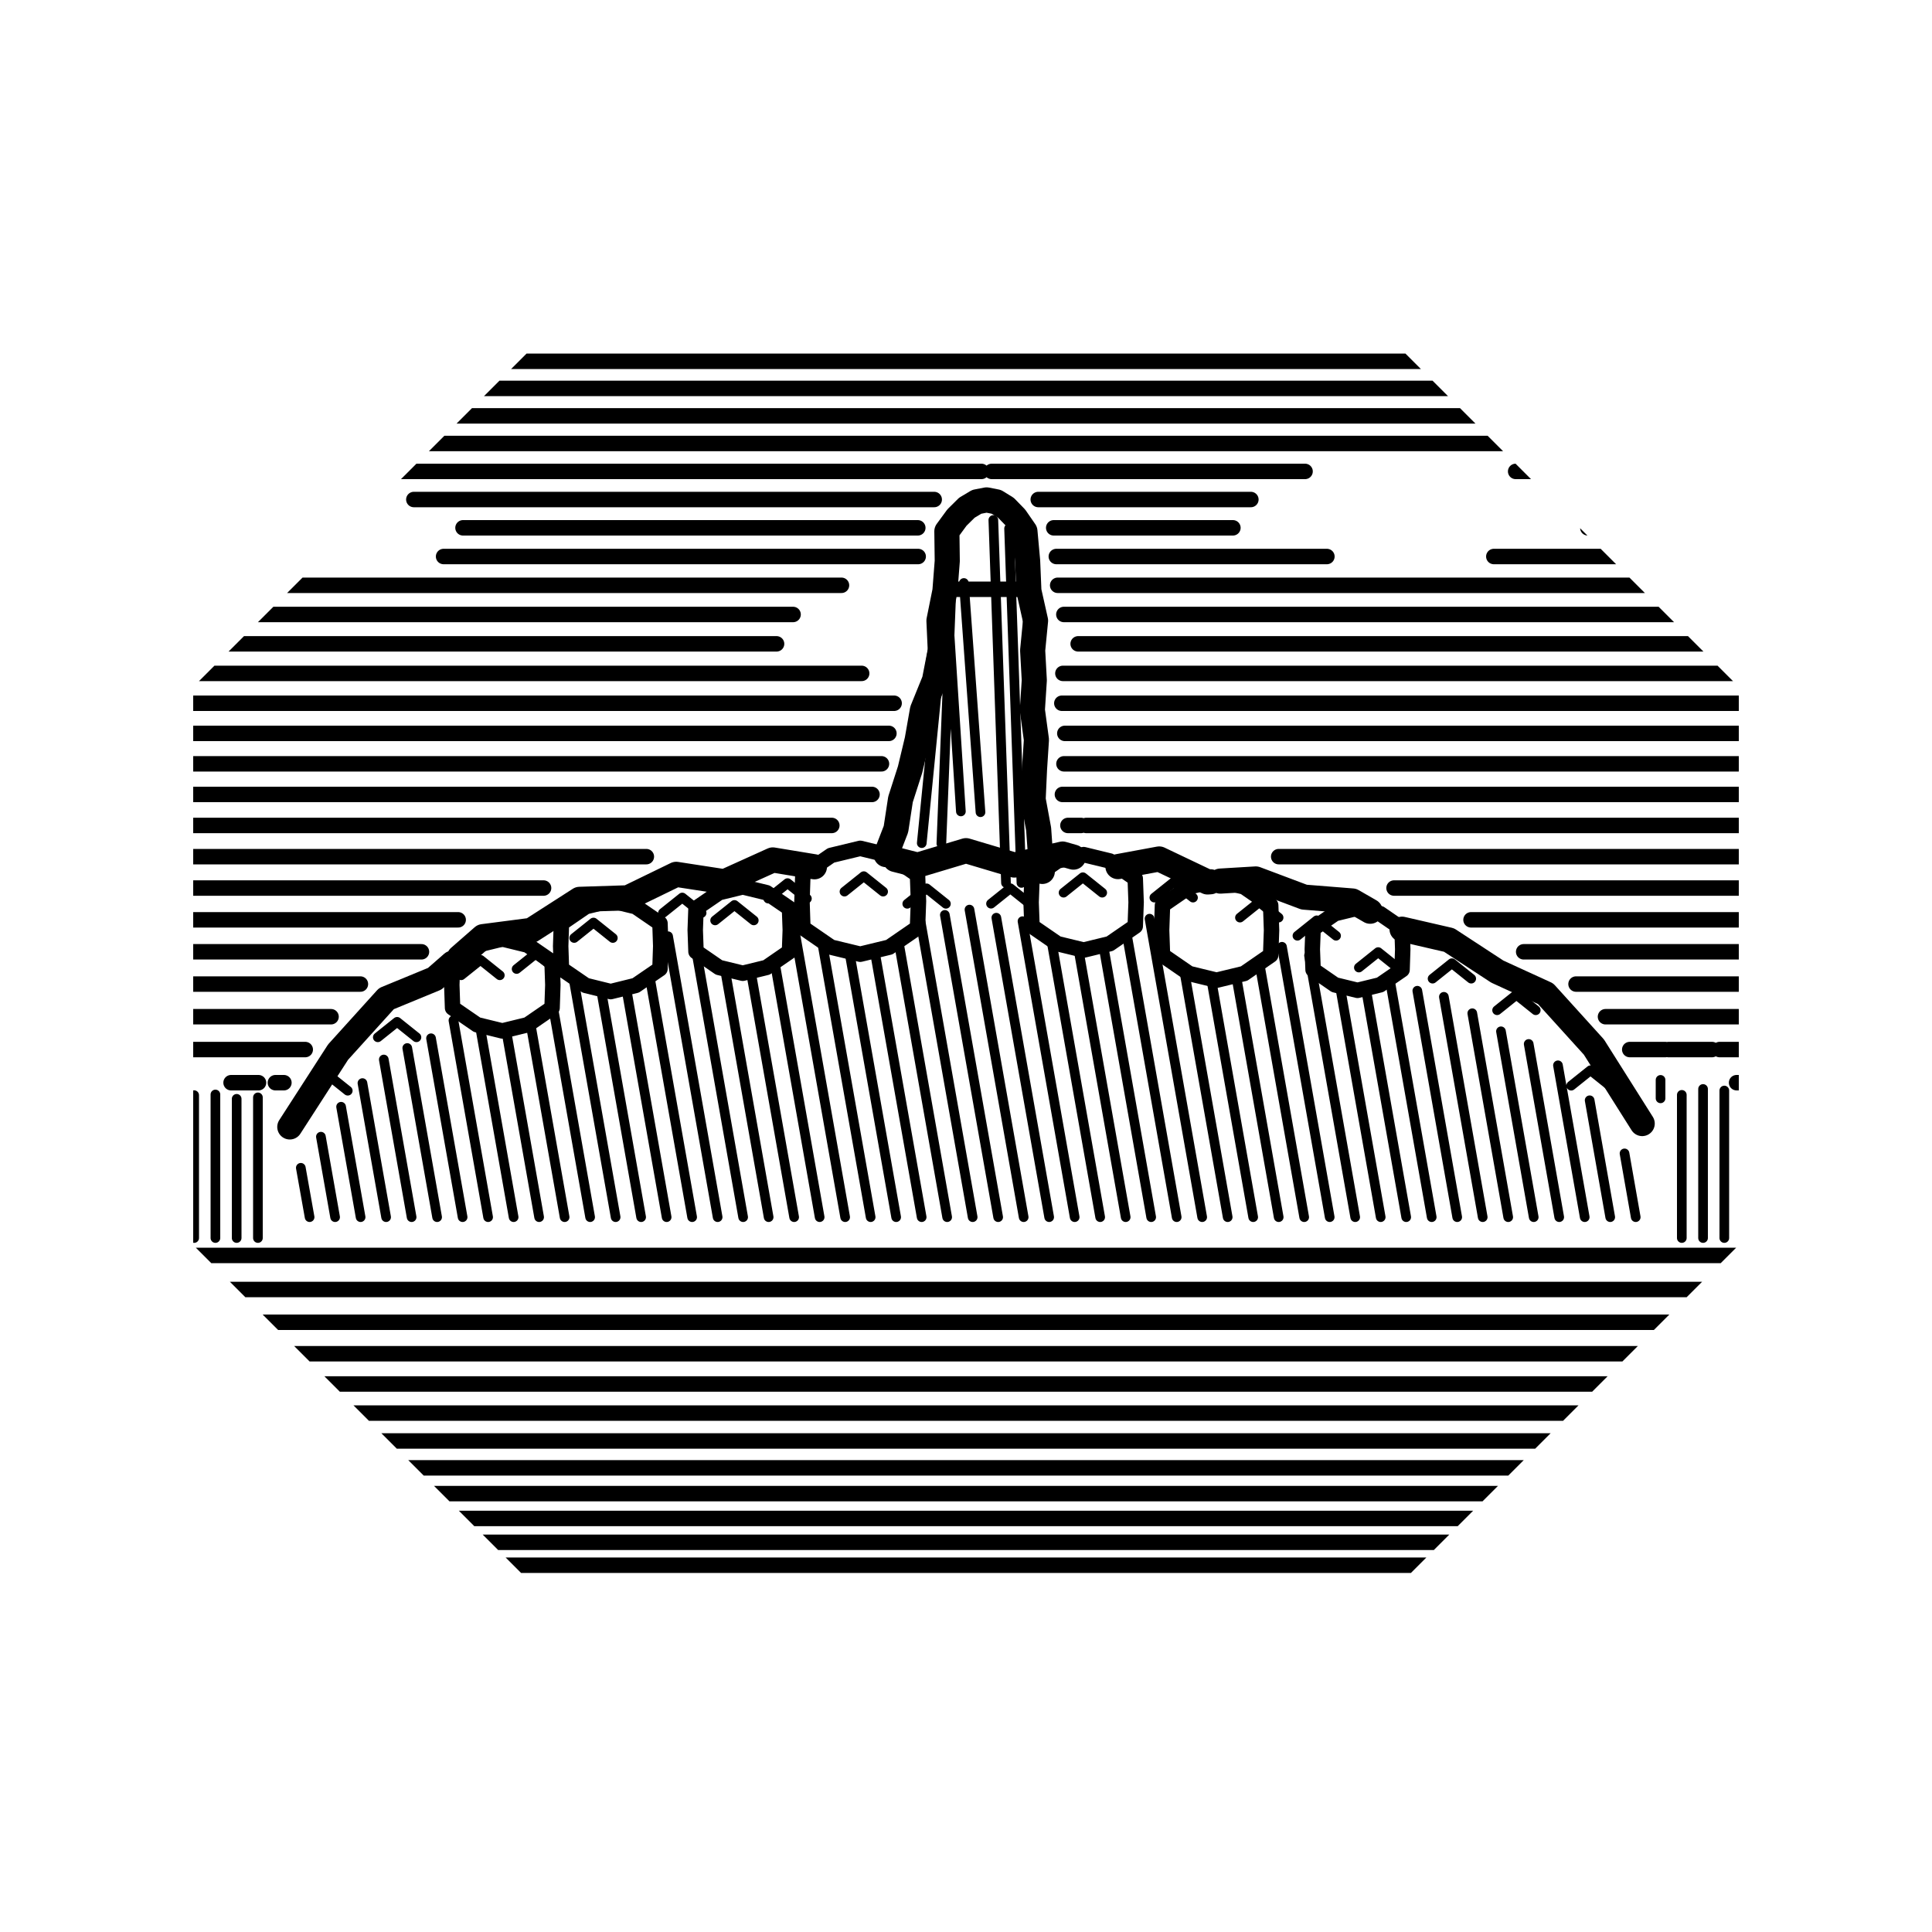
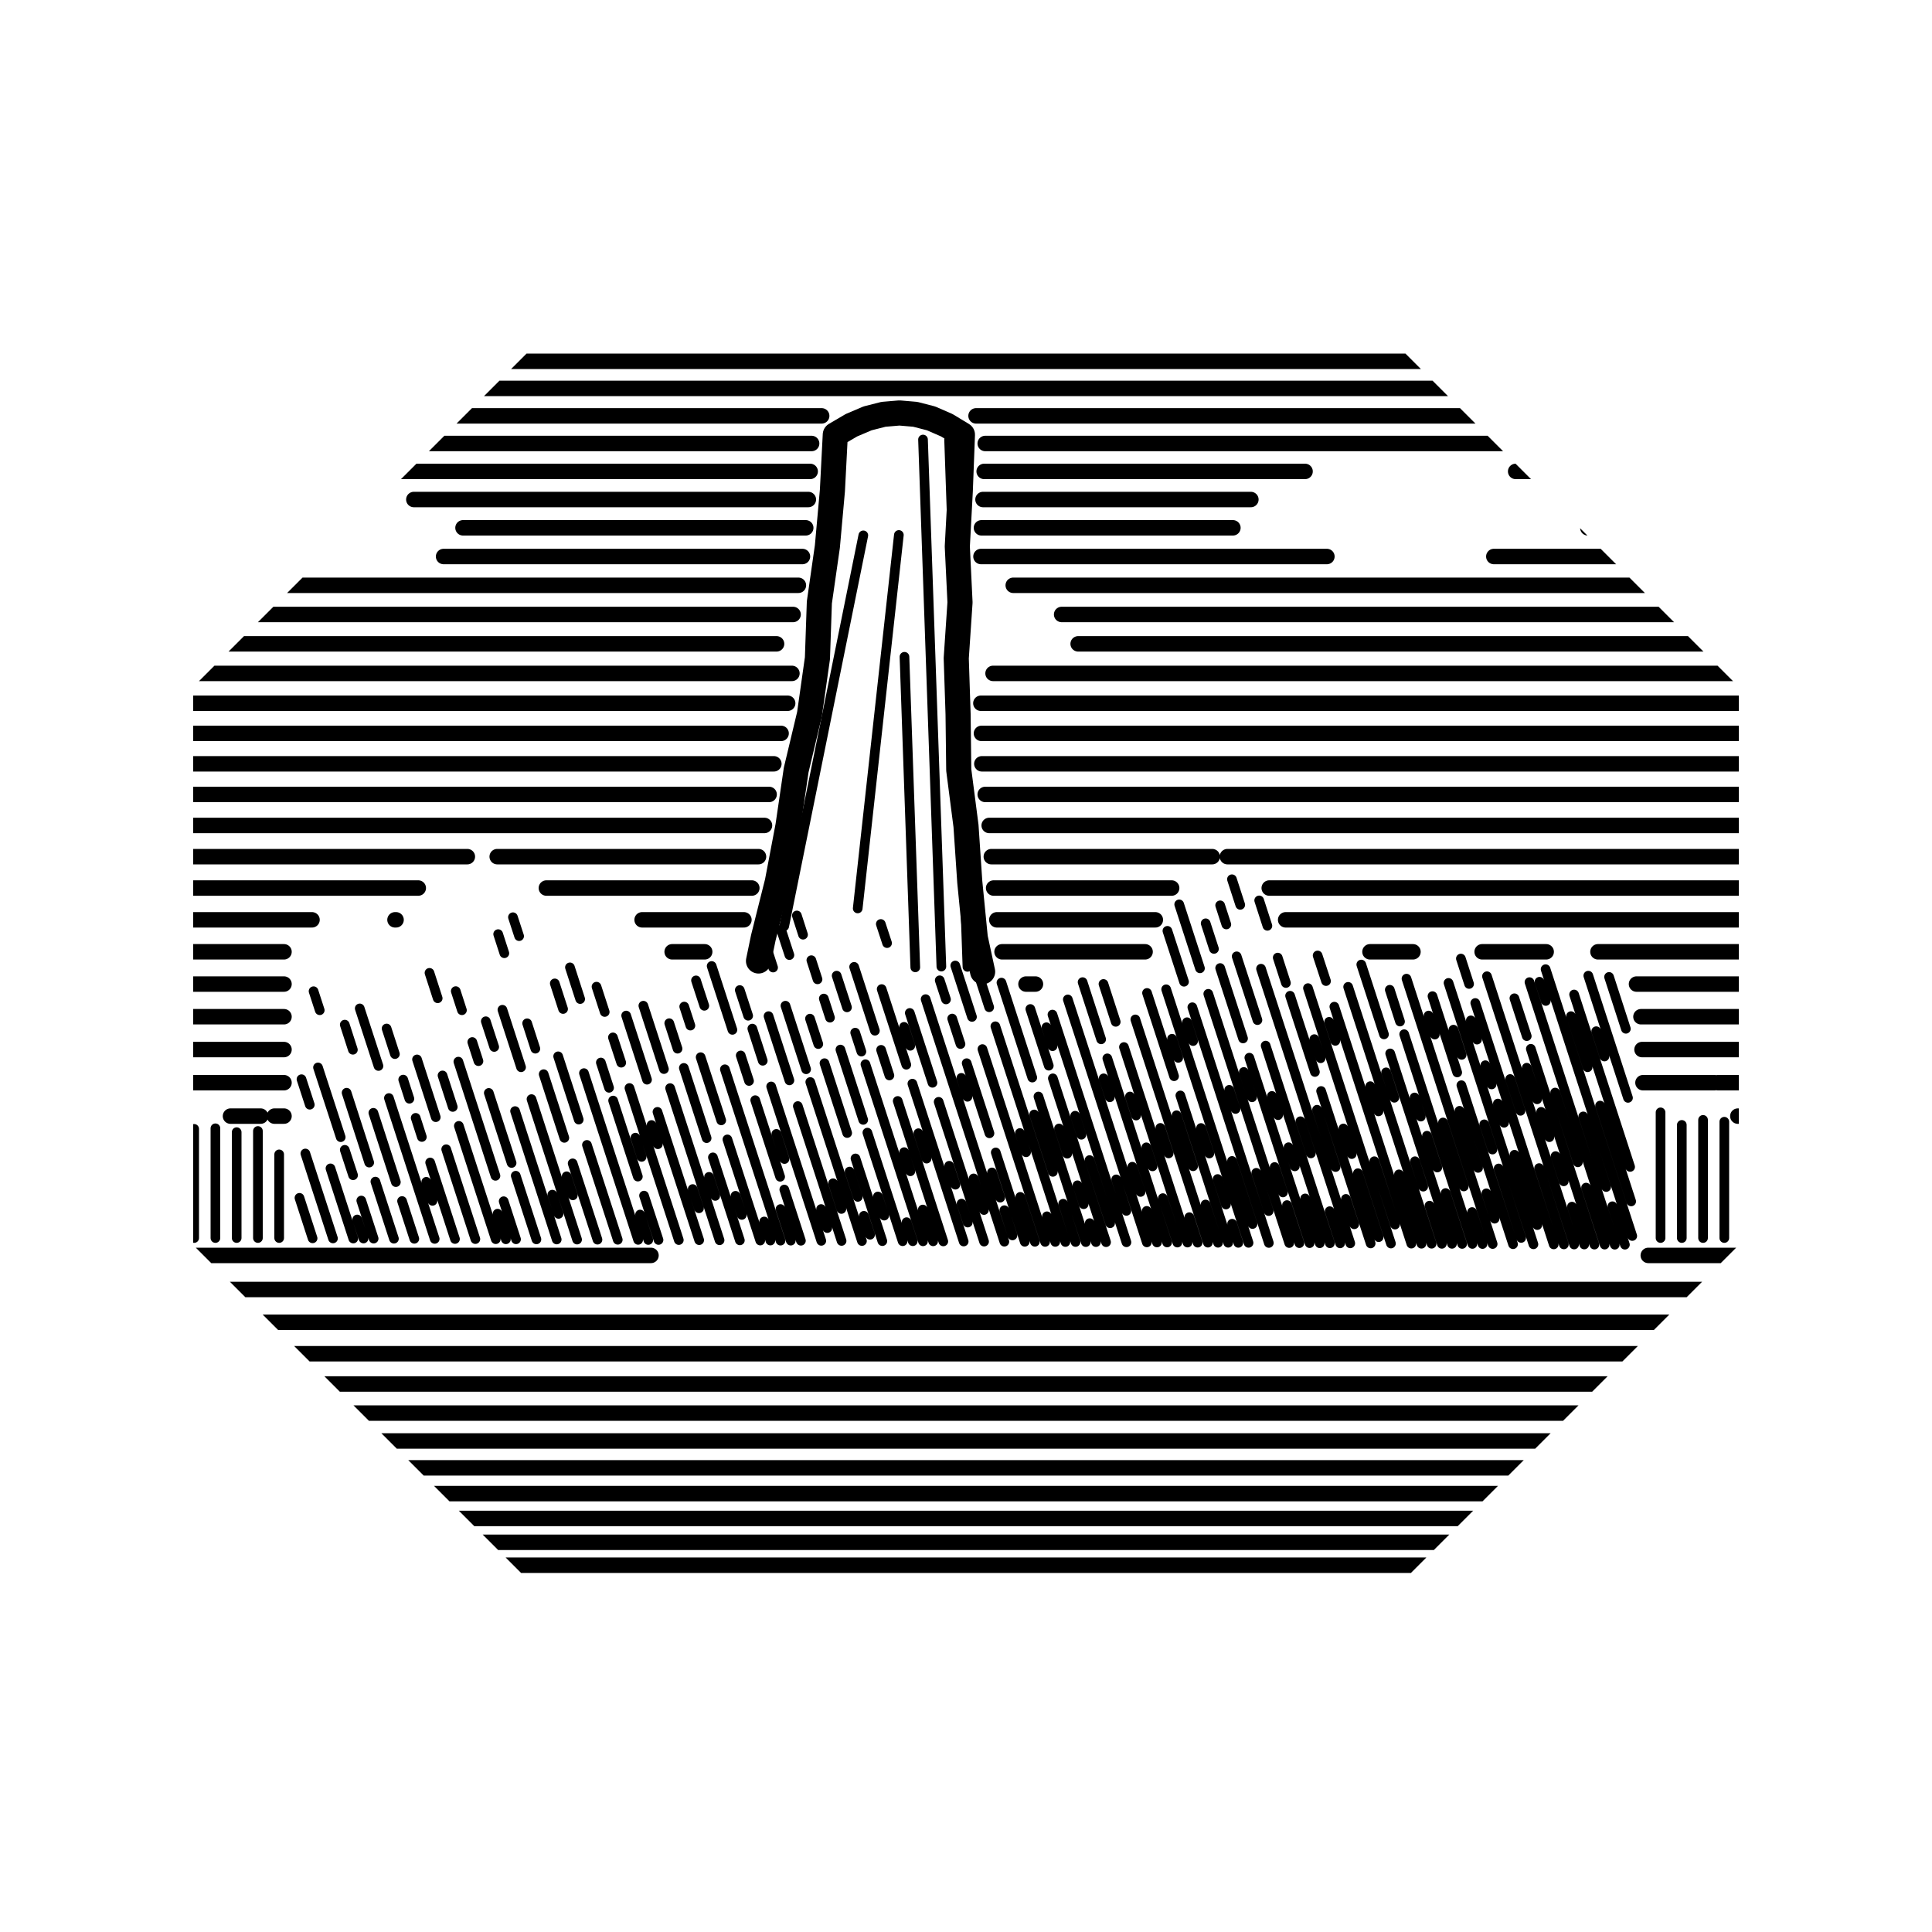
<svg xmlns="http://www.w3.org/2000/svg" viewBox="0 0 200 200">
  <defs>
    <clipPath id="w">
      <path d="M55.11 36L144.89 36L180 71.11L180 128.89L144.89 164L55.11 164L20 128.89L20 71.11Z" />
    </clipPath>
  </defs>
  <g clip-path="url(#w)" fill="none" stroke="#000" stroke-linecap="round" stroke-linejoin="round">
-     <path d="M182.9 116.12L182.9 128.16M180.7 114.68L180.7 128.16M178.5 112.89L178.5 128.16M176.3 112.73L176.3 128.16M174.1 113.34L174.1 128.16M171.9 111.79L171.9 113.7M26.7 113.6L26.7 128.16M24.5 113.75L24.5 128.16M22.3 113.3L22.3 128.16M20.1 113.37L20.1 128.16M106.09 55.58L106.98 81.05M107.08 83.95L107.32 90.6M104.46 54.71L105.74 91.4M102.83 53.83L104.14 91.4M97.58 61.2L93.4 85.89M97.97 61.52L95.42 87.28M98.47 61.47L97.45 87.33M98.19 64.06L99.47 84M99.78 60.35L101.5 84.08M168.17 119.4L169.33 126M164.56 113.9L166.69 126M161.28 110.28L164.05 126M158.25 108.07L161.41 126M155.38 106.76L158.77 126M152.41 104.89L156.13 126M149.47 103.19L153.49 126M146.72 102.56L150.85 126M143.89 101.52L148.21 126M141.39 102.31L145.57 126M138.71 102.08L142.93 126M135.51 98.91L140.29 126M132.71 98.01L137.65 126M130.37 99.69L135.01 126M127.96 100.98L132.37 126M125.38 101.33L129.73 126M122.58 100.42L127.09 126M119 95.1L124.45 126M116.61 96.51L121.81 126M114.21 97.85L119.17 126M111.63 98.21L116.53 126M108.82 97.24L113.89 126M105.85 95.36L111.25 126M103.14 95L108.61 126M100.36 94.16L105.97 126M97.81 94.71L103.33 126M95.31 95.47L100.69 126M93.01 97.4L98.05 126M90.54 98.42L95.41 126M87.92 98.51L92.77 126M85.08 97.4L90.13 126M82.09 95.37L87.49 126M80.19 99.57L84.85 126M77.72 100.55L82.21 126M75.04 100.3L79.57 126M71.78 96.78L72.04 98.28M72.09 98.54L76.93 126M69.16 96.92L74.29 126M67.24 101.03L71.65 126M64.82 102.26L69.01 126M62.21 102.4L66.37 126M59.34 101.13L63.73 126M57.17 103.79L61.09 126M54.9 105.88L58.45 126M52.39 106.62L55.81 126M49.67 106.15L53.17 126M46.94 105.63L50.53 126M44.62 107.48L47.89 126M42.16 108.49L45.25 126M39.73 109.68L42.61 126M37.52 112.12L39.97 126M35.31 114.57L37.33 126M33.22 117.67L34.69 126M31.14 120.89L32.05 126M32 112.91L34 111.31L36 112.91M39.11 107.38L41.11 105.78L43.11 107.38M47.74 100.96L49.74 99.36L51.74 100.96M53.48 100.31L55.48 98.71L57.48 100.31M59.44 97.1L61.44 95.5L63.44 97.1M68.63 94.51L70.63 92.91L72.63 94.51M74.03 95.28L76.03 93.68L78.03 95.28M79.53 93.02L81.53 91.42L83.53 93.02M87.42 92.3L89.42 90.7L91.42 92.3M93.92 93.56L95.92 91.96L97.92 93.56M102.59 93.55L104.59 91.95L106.59 93.55M110.1 92.41L112.1 90.81L114.1 92.41M119.5 92.92L121.5 91.32L123.5 92.92M128.36 94.99L130.36 93.39L132.36 94.99M134.31 96.87L136.31 95.27L138.31 96.87M140.67 100.16L142.67 98.56L144.67 100.16M148.3 101.31L150.3 99.71L152.3 101.31M154.98 104.58L156.98 102.98L158.98 104.58M162.65 112.39L164.65 110.79L166.65 112.39" stroke-width="1" />
-     <path d="M20 37.4L180 37.4M20 40.21L180 40.21M20 43.05L180 43.05M20 45.91L180 45.91M20 48.8L26.84 48.8M33.16 48.8L101.6 48.8M102.66 48.8L135.1 48.8M156.9 48.8L180 48.8M42.84 51.71L96.71 51.71M107.48 51.71L129.49 51.71M162.51 51.71L180 51.71M47.93 54.64L95.01 54.64M109.08 54.64L127.63 54.64M164.37 54.64L180 54.64M45.92 57.61L95.05 57.61M109.35 57.61L137.36 57.61M154.64 57.61L180 57.61M20 60.59L87.11 60.59M109.49 60.59L180 60.59M20 63.61L82.1 63.61M110.13 63.61L180 63.61M20 66.65L80.39 66.65M111.61 66.65L180 66.65M20 69.71L89.2 69.71M110.03 69.71L180 69.71M20 72.8L92.56 72.8M109.92 72.8L180 72.8M20 75.92L92.02 75.92M110.23 75.92L180 75.92M20 79.07L91.25 79.07M110.14 79.07L180 79.07M20 82.24L90.27 82.24M109.98 82.24L180 82.24M20 85.45L86.11 85.45M110.55 85.45L111.91 85.45M112.44 85.45L180 85.45M20 88.68L66.91 88.68M132.37 88.68L180 88.68M20 91.93L56.27 91.93M144.31 91.93L180 91.93M20 95.22L47.43 95.22M152.28 95.22L180 95.22M20 98.53L43.63 98.53M157.73 98.53L180 98.53M20 101.87L37.31 101.87M163.15 101.87L180 101.87M20 105.25L34.27 105.25M166.2 105.25L180 105.25M20 108.65L31.6 108.65M168.71 108.65L172.39 108.65M172.72 108.65L177.23 108.65M178.01 108.65L180 108.65M23.92 112.08L26.76 112.08M28.51 112.08L29.39 112.08M179.77 112.08L180 112.08M20 129.96L180 129.96M20 133.49L180 133.49M20 136.88L180 136.88M20 140.14L180 140.14M20 143.27L180 143.27M20 146.28L180 146.28M20 149.17L180 149.17M20 151.95L180 151.95M20 154.62L180 154.62M20 157.19L180 157.19M20 159.66L180 159.66M20 162.03L180 162.03M99.06 61L105.38 61M57.23 101.96L57.15 104.34L54.62 106.08L52 106.72L49.38 106.08L46.85 104.34L46.77 101.96L46.85 99.58L49.38 97.84L52 97.2L54.62 97.84L57.15 99.58ZM68.4 97.94L68.32 100.29L65.81 102.01L63.22 102.65L60.63 102.01L58.12 100.29L58.04 97.94L58.12 95.58L60.63 93.86L63.22 93.23L65.81 93.86L68.32 95.58ZM81.81 96.28L81.73 98.51L79.35 100.15L76.89 100.75L74.43 100.15L72.05 98.51L71.97 96.28L72.05 94.04L74.43 92.41L76.89 91.81L79.35 92.41L81.73 94.04ZM95.08 93.3L94.98 96.04L92.06 98.05L89.05 98.78L86.03 98.05L83.11 96.04L83.02 93.3L83.11 90.56L86.03 88.55L89.05 87.82L92.06 88.55L94.98 90.56ZM117.61 93.41L117.52 95.88L114.89 97.69L112.18 98.35L109.46 97.69L106.83 95.88L106.74 93.41L106.83 90.94L109.46 89.13L112.18 88.47L114.89 89.13L117.52 90.94ZM131.63 96.3L131.54 98.88L128.79 100.78L125.94 101.47L123.1 100.78L120.34 98.88L120.25 96.3L120.34 93.71L123.1 91.81L125.94 91.12L128.79 91.81L131.54 93.71ZM145.21 98.27L145.14 100.39L142.87 101.95L140.53 102.52L138.19 101.95L135.93 100.39L135.85 98.27L135.93 96.14L138.19 94.58L140.53 94.01L142.87 94.58L145.14 96.14Z" stroke-width="1.6" />
-     <path d="M91.73 88.47L92.75 85.83L93.22 82.75L94.21 79.67L94.95 76.58L95.49 73.5L96.74 70.42L97.34 67.33L97.2 64.25L97.82 61.17L98.06 58.08L98.02 55L99.06 53.58L100.09 52.56L101.11 51.95L102.13 51.75L103.14 51.95L104.13 52.56L105.12 53.58L106.1 55L106.38 58.08L106.51 61.17L107.2 64.25L106.9 67.33L107.07 70.42L106.87 73.5L107.29 76.58L107.09 79.67L106.95 82.75L107.52 85.83L107.74 88.92L107.9 90.21M30 116.66L35 108.91L40 103.38L45 101.32L46.84 99.71M47.55 99.1L50 96.96L55 96.31L60 93.1L65 92.94L70 90.51L75 91.28L80 89.02L84.31 89.73M92.68 88.97L95 89.56L100 88.06L105 89.55L110 88.41L111.12 88.73M115.73 89.71L120 88.92L125 91.3L125.3 91.28M126.33 91.21L130 90.99L135 92.87L140 93.27L141.84 94.33M145.14 96.19L150 97.31L155 100.58L160 102.87L165 108.39L170 116.31" stroke-width="2.6" />
+     <path d="M182.9 118.69L182.9 128.16M180.7 117.69L180.7 128.16M178.5 116.12L178.5 128.16M176.3 115.93L176.3 128.16M174.1 116.45L174.1 128.16M171.9 115.15L171.9 128.16M28.9 119.5L28.9 128.16M26.7 117.08L26.7 128.16M24.5 117.2L24.5 128.16M22.3 116.8L22.3 128.16M20.1 116.86L20.1 128.16M98.25 45.5L99 67.2M99.53 82.28L100.15 100.09M95.55 45.5L97.45 100.06M93.63 67.99L94.75 100.14M89.37 55.42L81.18 95.88M93.05 55.38L88.79 94.04M166.57 101.13L168.31 106.5M164.42 101L168.53 113.65M162.95 102.95L168.75 120.8M160 100.33L168.97 127.95M158.33 101.67L167.16 128.85M156.77 103.34L158.05 107.26M158.47 108.57L165.05 128.84M153.93 101.06L162.95 128.83M151.23 99.23L152.08 101.86M152.72 103.83L160.84 128.82M149.95 101.75L158.74 128.81M148.29 103.12L150.85 111.02M151.28 112.34L156.63 128.8M145.6 101.31L154.52 128.78M143.87 102.46L144.93 105.75M145.36 107.06L152.42 128.77M140.92 99.85L143.27 107.08M143.91 109.05L150.31 128.76M139.56 102.16L148.2 128.75M136.4 98.91L137.27 101.56M138.13 104.21L146.1 128.74M135.4 102.29L143.99 128.73M130.35 93.21L131.2 95.84M132.27 99.13L133.12 101.76M133.55 103.08L136.12 110.97M136.76 112.94L141.89 128.72M127.53 91.02L128.39 93.67M130.54 100.28L139.78 128.71M126.31 93.72L126.95 95.7M128.02 99L130.17 105.6M131.02 108.24L137.67 128.7M124.81 95.58L125.67 98.23M126.31 100.21L128.68 107.5M129.33 109.49L135.57 128.69M122.07 93.62L124.22 100.24M125.08 102.88L133.46 128.68M120.85 96.36L122.57 101.63M123.43 104.27L131.35 128.67M120.72 102.41L129.25 128.66M118.74 102.79L121.54 111.41M122.19 113.4L127.14 128.65M117.53 105.53L125.04 128.64M114.23 101.86L115.5 105.78M116.35 108.39L122.93 128.63M112.07 101.67L113.99 107.59M114.63 109.56L120.82 128.62M110.54 103.46L118.72 128.61M108.95 105.03L116.61 128.6M106.66 104.45L108.57 110.32M108.99 111.63L114.5 128.59M103.67 101.72L106.86 111.55M107.5 113.51L112.4 128.58M101.33 100.98L102.4 104.27M103.04 106.24L110.29 128.57M98.89 99.95L100.62 105.27M101.7 108.6L108.19 128.56M97.28 101.48L97.93 103.46M98.57 105.44L99.43 108.08M100.07 110.06L102.43 117.32M103.08 119.3L106.08 128.55M95.82 103.43L103.97 128.54M91.18 95.65L91.83 97.63M94.18 104.86L96.53 112.09M97.17 114.06L101.87 128.53M91.27 102.39L93.82 110.22M94.45 112.18L99.76 128.52M88.42 100.09L90.57 106.7M91.21 108.68L92.07 111.33M92.93 113.97L97.65 128.51M86.61 101L87.68 104.28M88.53 106.9L89.17 108.86M89.59 110.17L95.55 128.5M82.49 94.77L83.13 96.76M83.99 99.4L84.63 101.38M85.28 103.37L85.92 105.35M87 108.65L89.36 115.93M89.79 117.25L93.44 128.49M80.86 96.24L81.72 98.87M83.85 105.45L84.71 108.08M85.35 110.06L87.7 117.29M88.56 119.92L91.34 128.48M79.39 98.18L80.03 100.16M81.31 104.11L83.45 110.69M83.88 112.01L89.23 128.47M79.56 105.19L81.72 111.84M82.59 114.5L87.12 128.46M76.58 102.49L77.45 105.15M77.88 106.48L78.96 109.81M79.83 112.47L85.02 128.45M73.67 100L75.82 106.61M76.68 109.26L77.54 111.9M78.18 113.89L80.76 121.82M81.19 123.14L82.91 128.44M72.05 101.49L72.91 104.12M75.04 110.69L80.8 128.43M70.83 104.2L71.47 106.17M72.53 109.44L74.66 115.98M75.3 117.95L78.7 128.42M69.28 105.92L70.14 108.56M70.79 110.55L73.15 117.82M73.8 119.81L76.59 128.4M66.6 104.11L68.73 110.67M69.37 112.64L74.49 128.39M64.82 105.13L66.98 111.77M68.06 115.1L72.38 128.38M61.75 102.14L62.6 104.76M63.45 107.39L64.31 110.01M65.16 112.63L70.27 128.37M59 100.14L60.06 103.42M62.2 109.99L63.05 112.61M63.47 113.93L66.03 121.8M66.67 123.77L68.17 128.36M57.43 101.8L58.29 104.45M60.45 111.09L66.06 128.35M53.1 94.95L53.74 96.91M57.78 109.35L59.91 115.9M60.76 118.52L63.95 128.34M51.57 96.7L52.21 98.68M54.57 105.93L55.42 108.56M56.28 111.2L58.42 117.79M59.28 120.43L61.85 128.33M52.01 104.53L53.94 110.48M55.02 113.78L59.74 128.32M50.29 105.72L51.16 108.38M53.32 115.02L57.63 128.31M47.18 102.6L47.82 104.58M48.89 107.87L49.53 109.85M50.6 113.14L52.96 120.39M53.39 121.71L55.53 128.3M44.46 100.71L45.31 103.34M47.45 109.9L51.29 121.72M52.14 124.35L53.42 128.29M45.81 111.33L46.87 114.59M47.5 116.55L51.32 128.28M43.17 109.67L45.11 115.65M46.19 118.97L49.21 128.27M40.02 106.47L40.88 109.12M41.74 111.76L42.38 113.74M43.03 115.72L43.67 117.7M44.53 120.34L47.1 128.26M37.24 104.39L39.18 110.35M40.26 113.67L45 128.25M35.69 106.07L36.53 108.67M38.65 115.2L40.98 122.37M41.62 124.33L42.89 128.24M32.46 102.61L33.1 104.58M35.88 113.12L38.22 120.35M38.86 122.32L40.78 128.23M32.92 110.5L35.27 117.72M35.69 119.03L36.55 121.66M37.4 124.28L38.68 128.22M31.21 111.72L32.07 114.36M34.21 120.95L36.57 128.21M31.61 119.41L34.47 128.2M31 124L32.36 128.19M165.24 106.75L166.09 109.37M162.63 105.19L164.35 110.48M165.64 114.45L168.86 124.37M159.37 101.63L160.02 103.62M163.9 115.57L166.27 122.88M166.92 124.87L168.21 128.85M160.99 113.1L163.34 120.32M164.19 122.94L166.11 128.84M158.05 110.53L159.12 113.8M159.54 115.1L160.39 117.72M161.03 119.68L161.88 122.29M162.73 124.91L164 128.83M156.33 111.7L157.4 114.99M159.33 120.92L161.89 128.82M152.26 105.63L152.9 107.62M153.76 110.27L154.41 112.26M155.06 114.24L155.7 116.23M156.78 119.54L159.14 126.82M150.46 106.59L151.31 109.2M153.65 116.39L154.5 119M155.14 120.96L157.47 128.15M147.89 105.13L148.53 107.1M151.09 114.99L153.01 120.9M153.87 123.53L154.72 126.16M149.38 116.2L151.53 122.82M152.39 125.47L153.47 128.78M146.44 113.61L147.08 115.59M147.72 117.57L148.79 120.86M149.65 123.5L151.36 128.77M143.49 111.01L144.34 113.64M146.48 120.21L147.33 122.84M147.98 124.81L149.26 128.76M141.85 112.44L142.7 115.05M144.82 121.57L147.15 128.75M137.59 105.78L138.23 107.75M142.27 120.21L144.41 126.77M136.06 107.57L136.71 109.55M139.07 116.82L139.93 119.47M140.57 121.45L142.72 128.07M136.34 114.88L138.26 120.81M139.33 124.11L140.19 126.74M134.62 116.07L135.7 119.4M137.65 125.38L138.73 128.71M131.67 113.45L132.31 115.44M133.39 118.76L134.04 120.74M135.11 124.06L136.62 128.7M128.76 110.97L129.61 113.59M131.95 120.81L132.81 123.44M133.23 124.75L134.51 128.69M127.25 112.82L127.9 114.8M130.05 121.41L131.33 125.37M122.88 105.82L123.51 107.77M127.54 120.18L129.66 126.71M121.33 107.53L121.97 109.51M124.33 116.77L125.19 119.41M126.05 122.05L126.91 124.69M127.55 126.68L128.19 128.66M121.8 115.45L123.51 120.73M124.8 124.69L126.09 128.65M120.12 116.76L120.98 119.4M123.12 126L123.98 128.64M116.97 113.51L117.61 115.48M118.67 118.77L119.31 120.74M120.38 124.03L121.88 128.63M114.25 111.63L114.89 113.59M117.22 120.78L118.07 123.39M118.71 125.35L119.77 128.62M115.55 122.09L116.6 125.35M108.33 106.34L108.96 108.3M111.3 115.5L111.94 117.47M112.79 120.09L114.92 126.63M109.63 116.82L110.48 119.43M111.54 122.7L112.18 124.66M112.81 126.62L113.45 128.58M107.06 115.37L108.99 121.31M110.06 124.61L111.34 128.57M105.58 117.29L106.22 119.28M108.38 125.91L109.24 128.56M105.62 123.9L107.13 128.55M99.52 111.58L100.15 113.54M102.69 121.37L103.54 123.98M103.97 125.28L104.81 127.89M100.79 121.99L101.86 125.26M93.59 106.3L94.23 108.26M98.26 120.68L98.9 122.64M99.54 124.6L100.18 126.56M95.07 117.31L95.92 119.94M93.6 119.27L94.24 121.25M95.53 125.21L96.6 128.5M93.85 126.52L94.49 128.49M90.88 123.86L91.53 125.84M87.95 121.28L88.8 123.9M89.43 125.86L90.07 127.82M86.24 122.49L87.1 125.15M85 125.16L85.64 127.13M80.37 117.38L81.21 119.98M80.8 125.16L81.86 128.43M79.11 126.45L79.75 128.42M76.14 123.79L76.79 125.77M73.4 121.83L74.04 123.8M71.71 123.09L72.36 125.08M67.45 116.46L68.1 118.45M65.78 117.77L66.42 119.76M66.26 125.73L67.11 128.36M58.66 121.77L59.3 123.74M57.18 123.67L57.82 125.66M51.51 125.64L52.37 128.29M44.13 122.34L44.77 124.31M36.98 126.24L37.63 128.21" stroke-width="1" />
+     <path d="M20 37.4L180 37.4M20 40.21L180 40.21M20 43.05L85.06 43.05M101.04 43.05L180 43.05M20 45.91L84.02 45.91M101.99 45.91L180 45.91M20 48.8L26.84 48.8M33.16 48.8L83.87 48.8M101.88 48.8L135.1 48.8M156.9 48.8L180 48.8M42.84 51.71L83.68 51.71M101.76 51.71L129.49 51.71M162.51 51.71L180 51.71M47.93 54.64L83.41 54.64M101.6 54.64L127.63 54.64M164.37 54.64L180 54.64M45.92 57.61L83.07 57.61M101.55 57.61L137.36 57.61M154.64 57.61L180 57.61M20 60.59L82.65 60.59M104.89 60.59L180 60.59M20 63.61L82.1 63.61M109.9 63.61L180 63.61M20 66.65L80.39 66.65M111.61 66.65L180 66.65M20 69.71L81.98 69.71M102.8 69.71L180 69.71M20 72.8L81.54 72.8M101.54 72.8L180 72.8M20 75.92L80.86 75.92M101.6 75.92L180 75.92M20 79.07L80.11 79.07M101.64 79.07L180 79.07M20 82.24L79.62 82.24M101.99 82.24L180 82.24M20 85.45L79.14 85.45M102.4 85.45L180 85.45M20 88.68L48.38 88.68M51.47 88.68L78.52 88.68M102.62 88.68L125.49 88.68M127.06 88.68L180 88.68M20 91.93L43.3 91.93M56.56 91.93L77.83 91.93M102.86 91.93L121.29 91.93M131.39 91.93L180 91.93M20 95.22L32.3 95.22M40.89 95.22L41 95.22M66.47 95.22L77.01 95.22M103.19 95.22L119.6 95.22M133.09 95.22L180 95.22M20 98.53L29.4 98.53M69.58 98.53L72.95 98.53M103.73 98.53L118.54 98.53M141.82 98.53L146.27 98.53M153.43 98.53L160.06 98.53M165.42 98.53L180 98.53M20 101.87L29.4 101.87M106.21 101.87L107.19 101.87M169.41 101.87L180 101.87M20 105.25L29.4 105.25M169.87 105.25L180 105.25M20 108.65L29.4 108.65M169.98 108.65L180 108.65M20 112.08L29.4 112.08M170.08 112.08L177.47 112.08M177.84 112.08L180 112.08M23.86 115.54L26.98 115.54M28.41 115.54L29.4 115.54M179.9 115.54L180 115.54M20 129.96L67.39 129.96M170.63 129.96L180 129.96M20 133.49L180 133.49M20 136.88L180 136.88M20 140.14L180 140.14M20 143.27L180 143.27M20 146.28L180 146.28M20 149.17L180 149.17M20 151.95L180 151.95M20 154.62L180 154.62M20 157.19L180 157.19M20 159.66L180 159.66M20 162.03L180 162.03" stroke-width="1.6" />
+     <path d="M78.52 99.48L79.02 97.07L80.47 91.29L81.57 85.5L82.42 79.71L83.8 73.93L84.62 68.14L84.82 62.36L85.65 56.57L86.17 50.79L86.47 45L88.14 44.02L89.81 43.31L91.46 42.89L93.11 42.75L94.75 42.89L96.38 43.31L98.01 44.02L99.63 45L99.41 50.79L99.1 56.57L99.38 62.36L98.99 68.14L99.18 73.93L99.25 79.71L100 85.5L100.39 91.29L100.96 97.07L101.72 100.59" stroke-width="2.6" />
  </g>
</svg>
